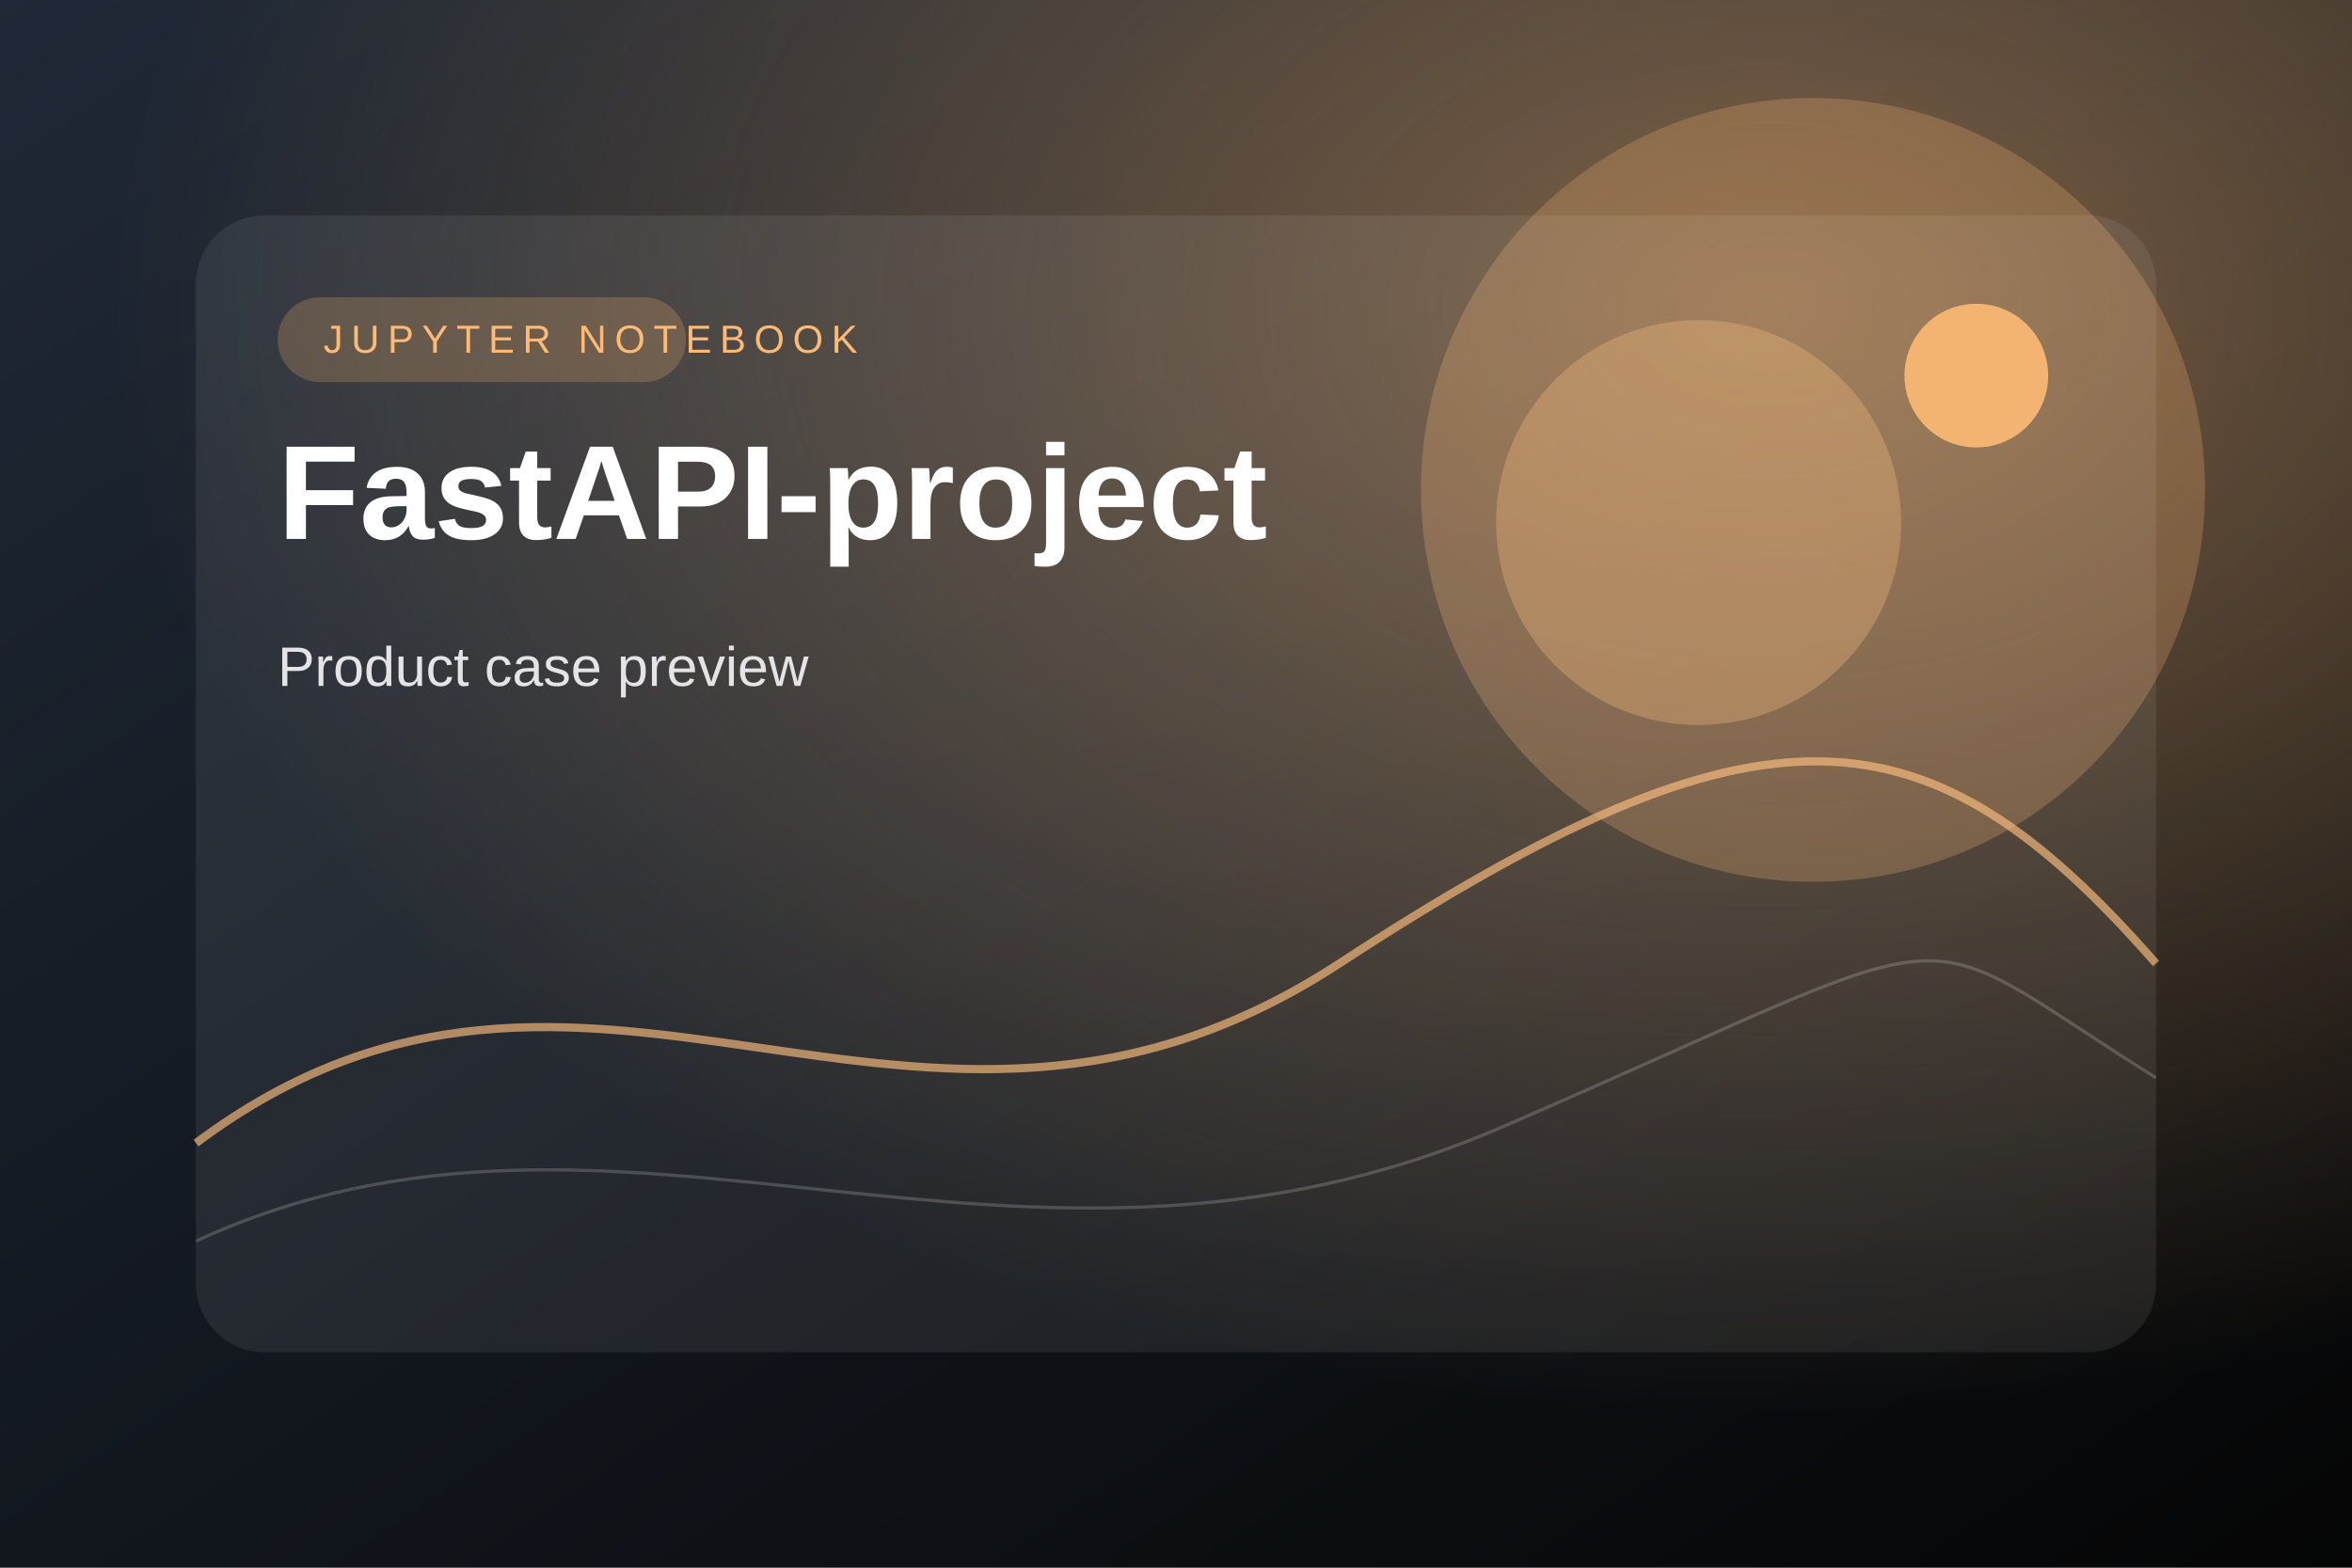
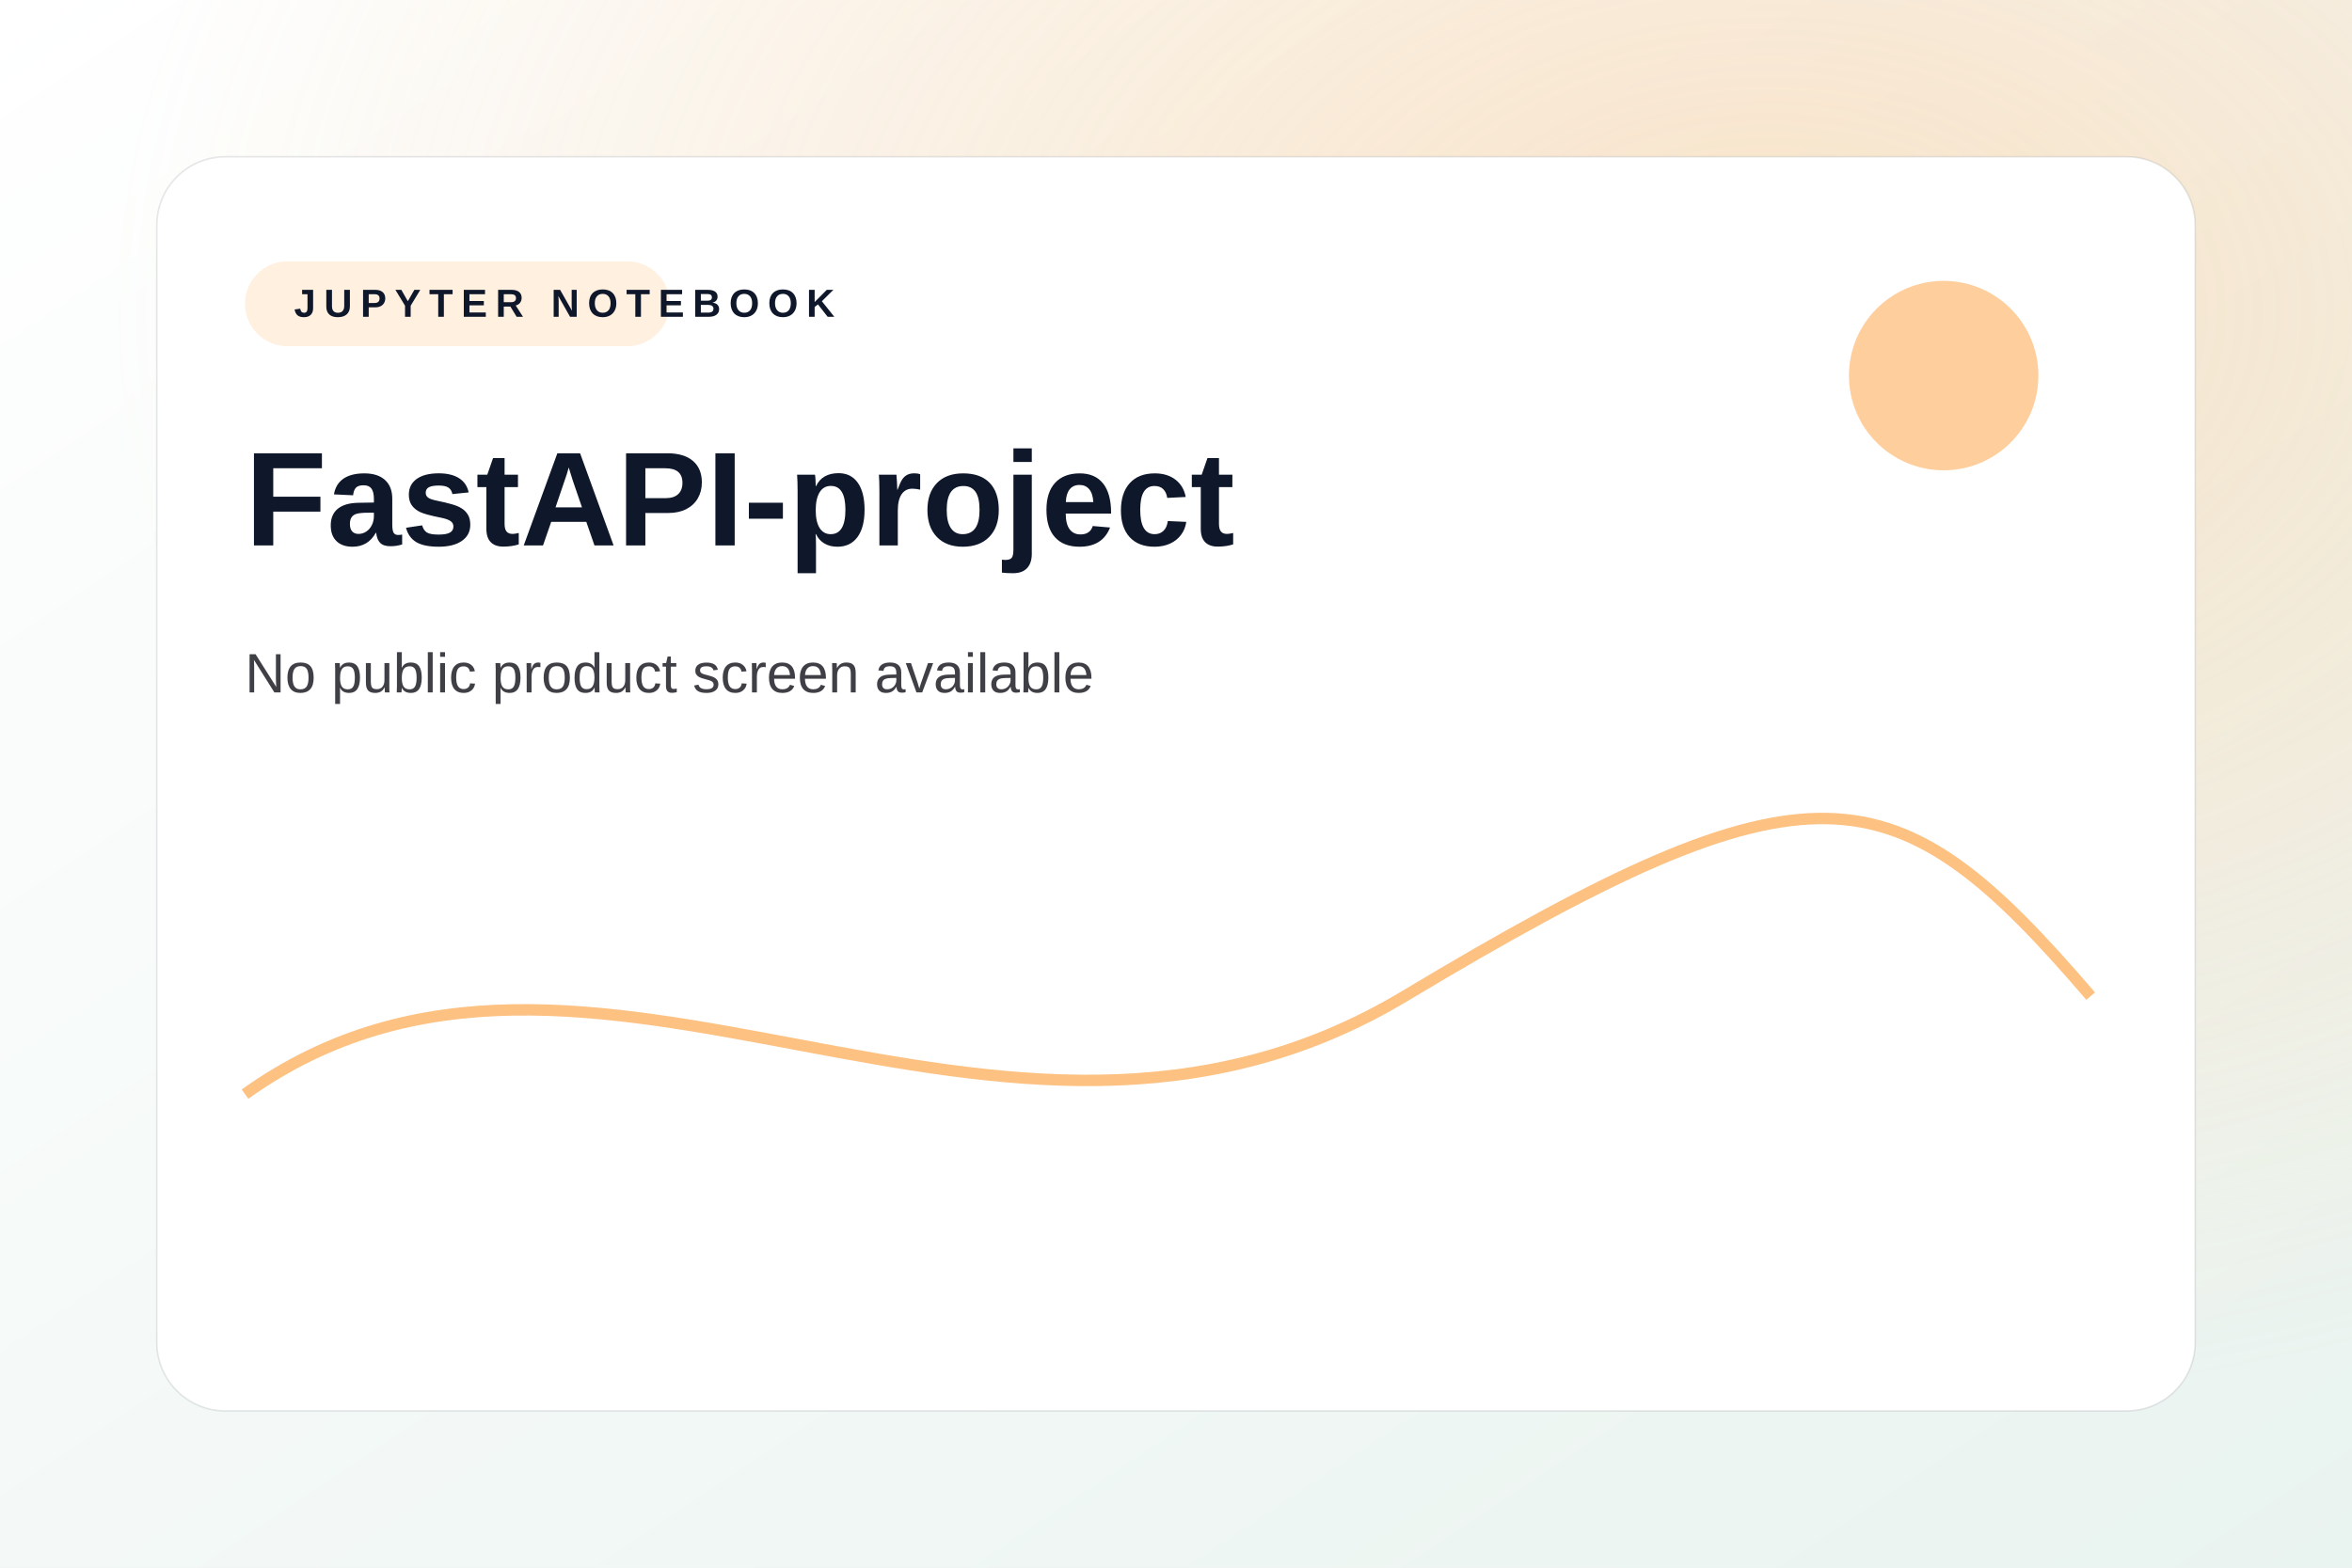
<svg xmlns="http://www.w3.org/2000/svg" width="1440" height="960" viewBox="0 0 1440 960">
  <defs>
    <linearGradient id="g" x1="0" x2="1" y1="0" y2="1">
-       <stop offset="0" stop-color="#1f2937" />
-       <stop offset="1" stop-color="#050505" />
+       <stop offset="0" stop-color="#ffffff" />
+       <stop offset="1" stop-color="#e9f3ef" />
    </linearGradient>
    <radialGradient id="r" cx="75%" cy="20%" r="70%">
-       <stop offset="0" stop-color="#fdba74" stop-opacity=".45" />
+       <stop offset="0" stop-color="#fdba74" stop-opacity=".36" />
      <stop offset="1" stop-color="#fdba74" stop-opacity="0" />
    </radialGradient>
  </defs>
  <rect width="1440" height="960" fill="url(#g)" />
  <rect width="1440" height="960" fill="url(#r)" />
-   <circle cx="1110" cy="300" r="240" fill="#fdba74" opacity=".24" />
-   <circle cx="1040" cy="320" r="124" fill="#fdba74" opacity=".32" />
-   <path d="M120 700 C 360 520, 560 760, 820 590 S 1180 430, 1320 590" fill="none" stroke="#fdba74" stroke-width="5" opacity=".65" />
-   <path d="M120 760 C 380 640, 620 820, 920 690 S 1160 560, 1320 660" fill="none" stroke="#ffffff" stroke-width="2" opacity=".18" />
-   <rect x="120" y="132" width="1200" height="696" rx="42" fill="#ffffff" opacity=".075" stroke="#ffffff" stroke-opacity=".2" />
-   <rect x="170" y="182" width="250" height="52" rx="26" fill="#fdba74" opacity=".22" />
-   <text x="198" y="216" fill="#fdba74" font-family="Arial, sans-serif" font-size="24" letter-spacing="5">JUPYTER NOTEBOOK</text>
-   <text x="170" y="330" fill="#fff" font-family="Arial, sans-serif" font-size="82" font-weight="700">FastAPI-project</text>
-   <text x="170" y="420" fill="#e4e4e7" font-family="Arial, sans-serif" font-size="34">Product case preview</text>
-   <circle cx="1210" cy="230" r="44" fill="#fdba74" opacity=".9" />
+   <rect x="96" y="96" width="1248" height="768" rx="42" fill="#ffffff" stroke="#0f172a" stroke-opacity=".10" />
+   <rect x="150" y="160" width="260" height="52" rx="26" fill="#fdba74" opacity=".22" />
+   <text x="180" y="194" fill="#0f172a" font-family="Arial, sans-serif" font-size="24" font-weight="700" letter-spacing="5">JUPYTER NOTEBOOK</text>
+   <text x="150" y="334" fill="#0f172a" font-family="Arial, sans-serif" font-size="82" font-weight="700">FastAPI-project</text>
+   <text x="150" y="424" fill="#3f3f46" font-family="Arial, sans-serif" font-size="34">No public product screen available</text>
+   <path d="M150 670 C 360 520, 610 760, 860 610 S 1160 470, 1280 610" fill="none" stroke="#fdba74" stroke-width="7" opacity=".9" />
+   <circle cx="1190" cy="230" r="58" fill="#fdba74" opacity=".7" />
</svg>
